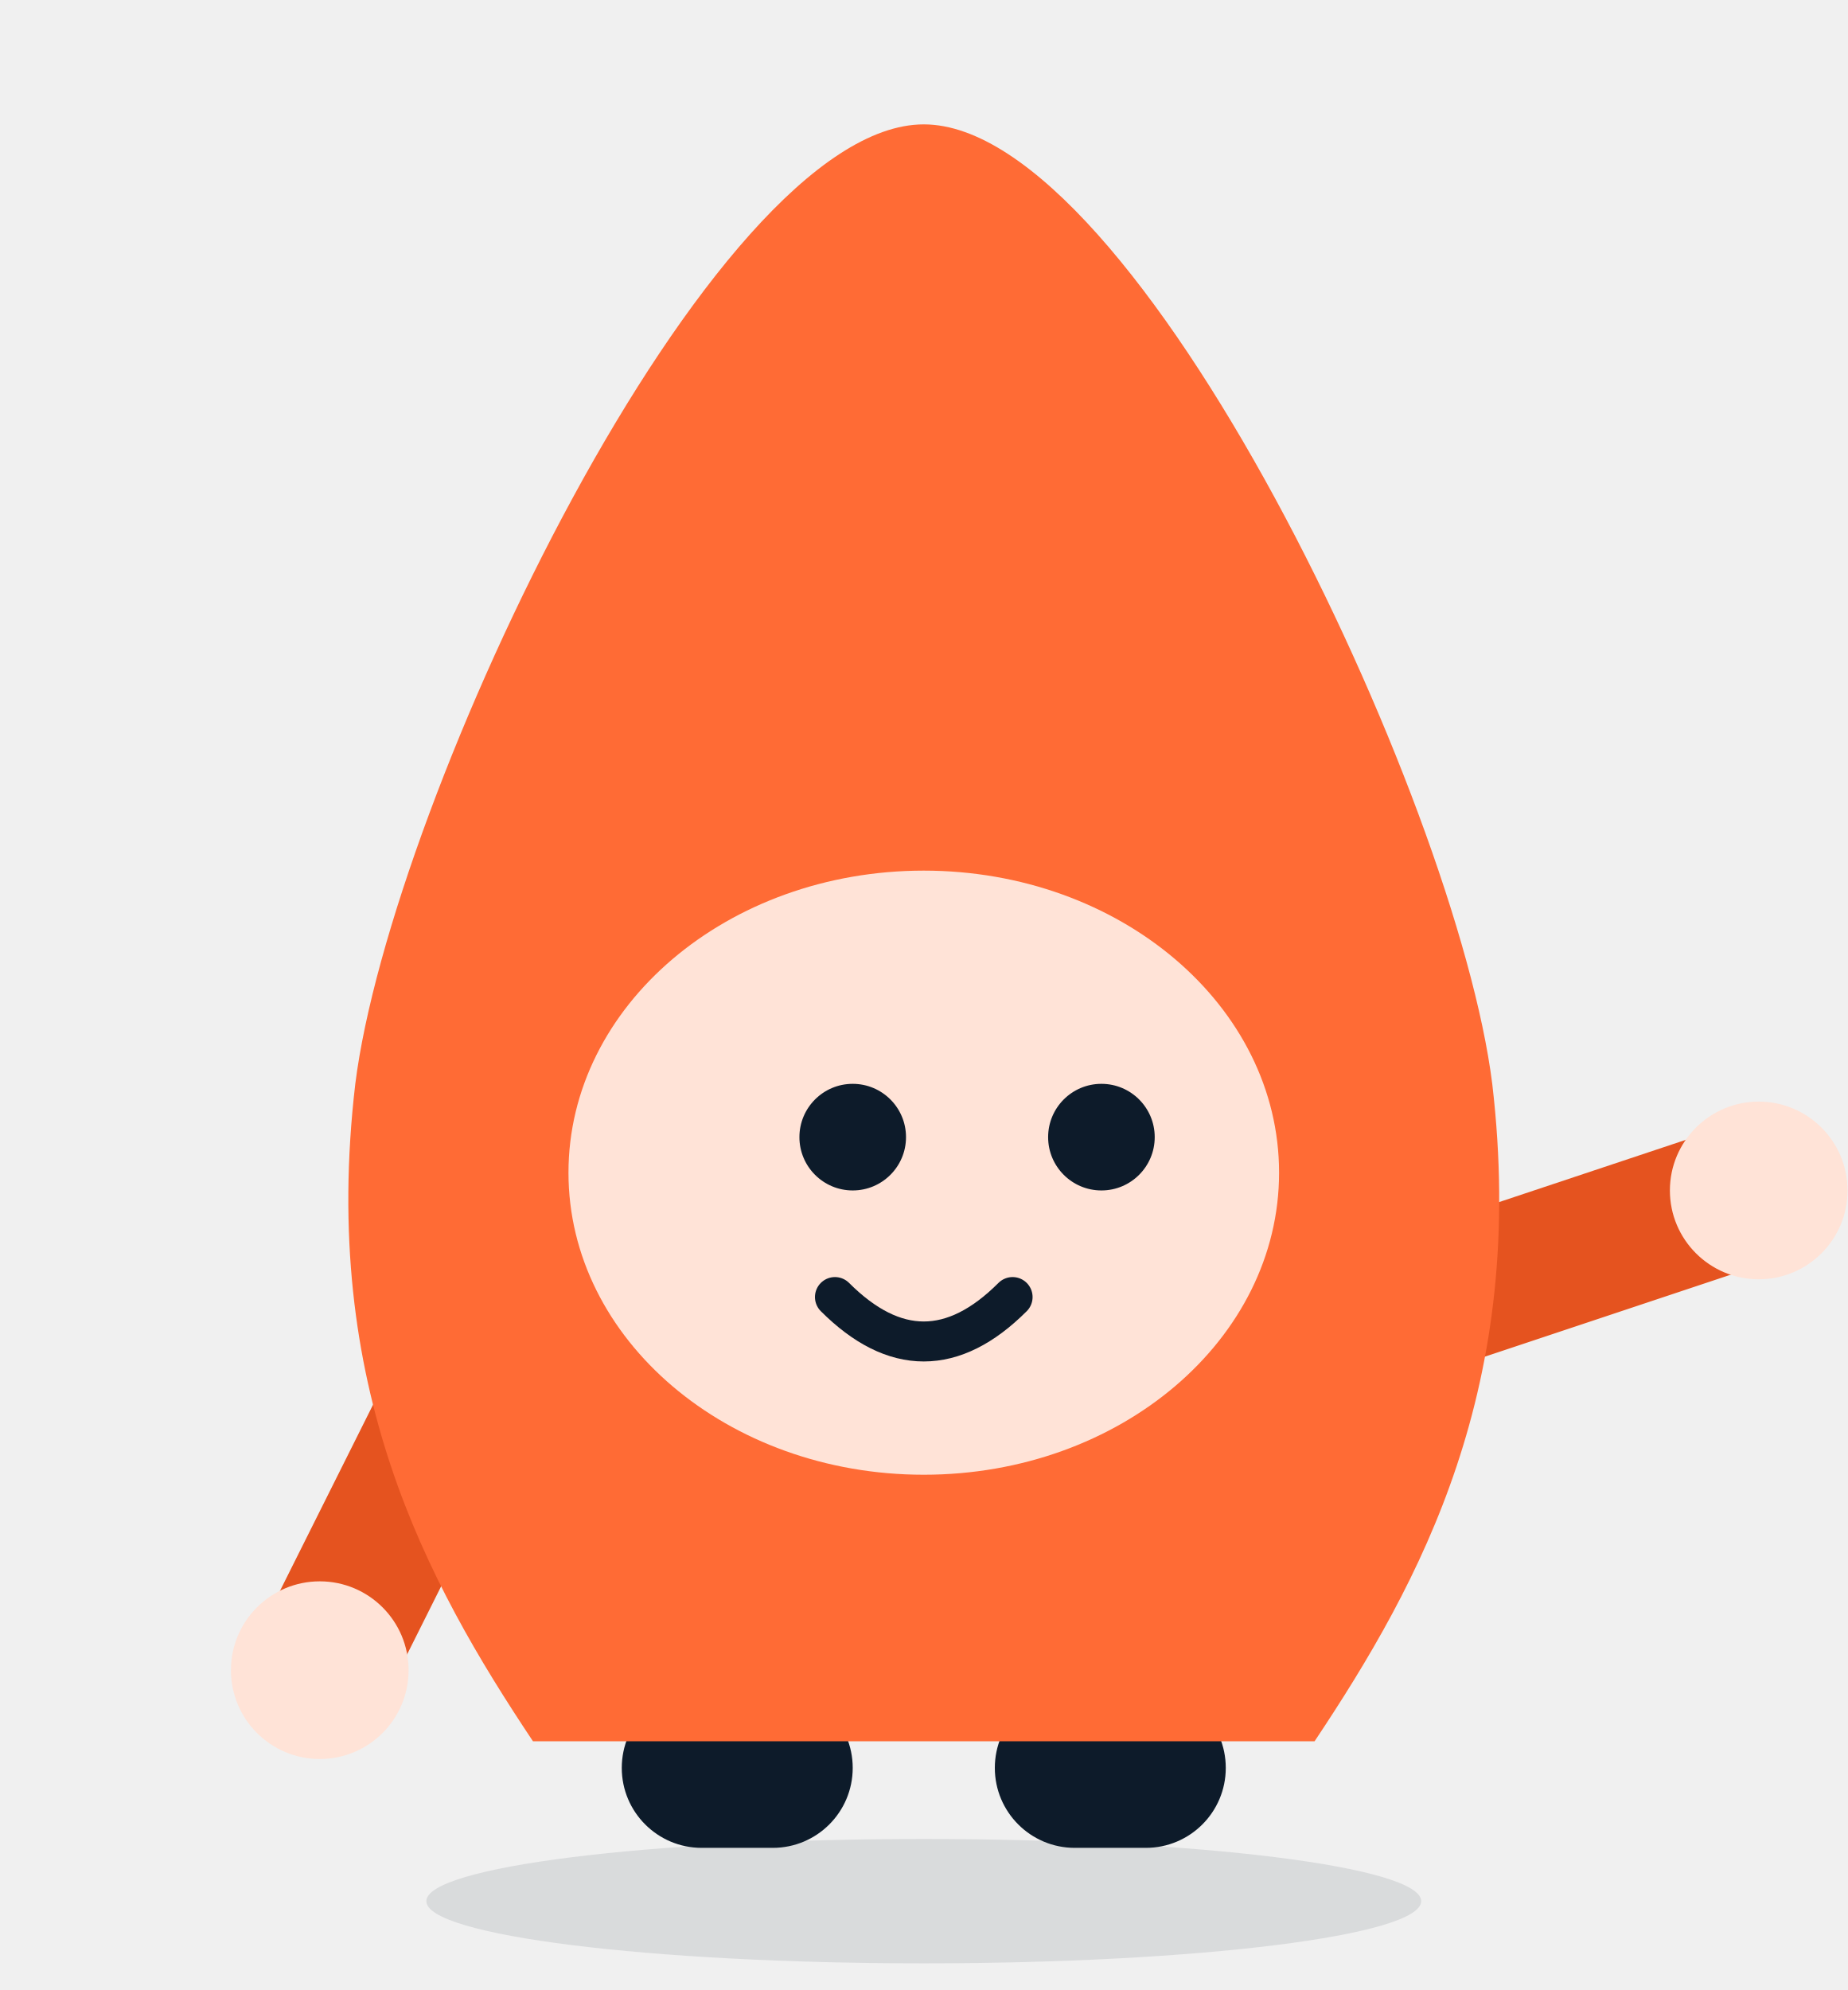
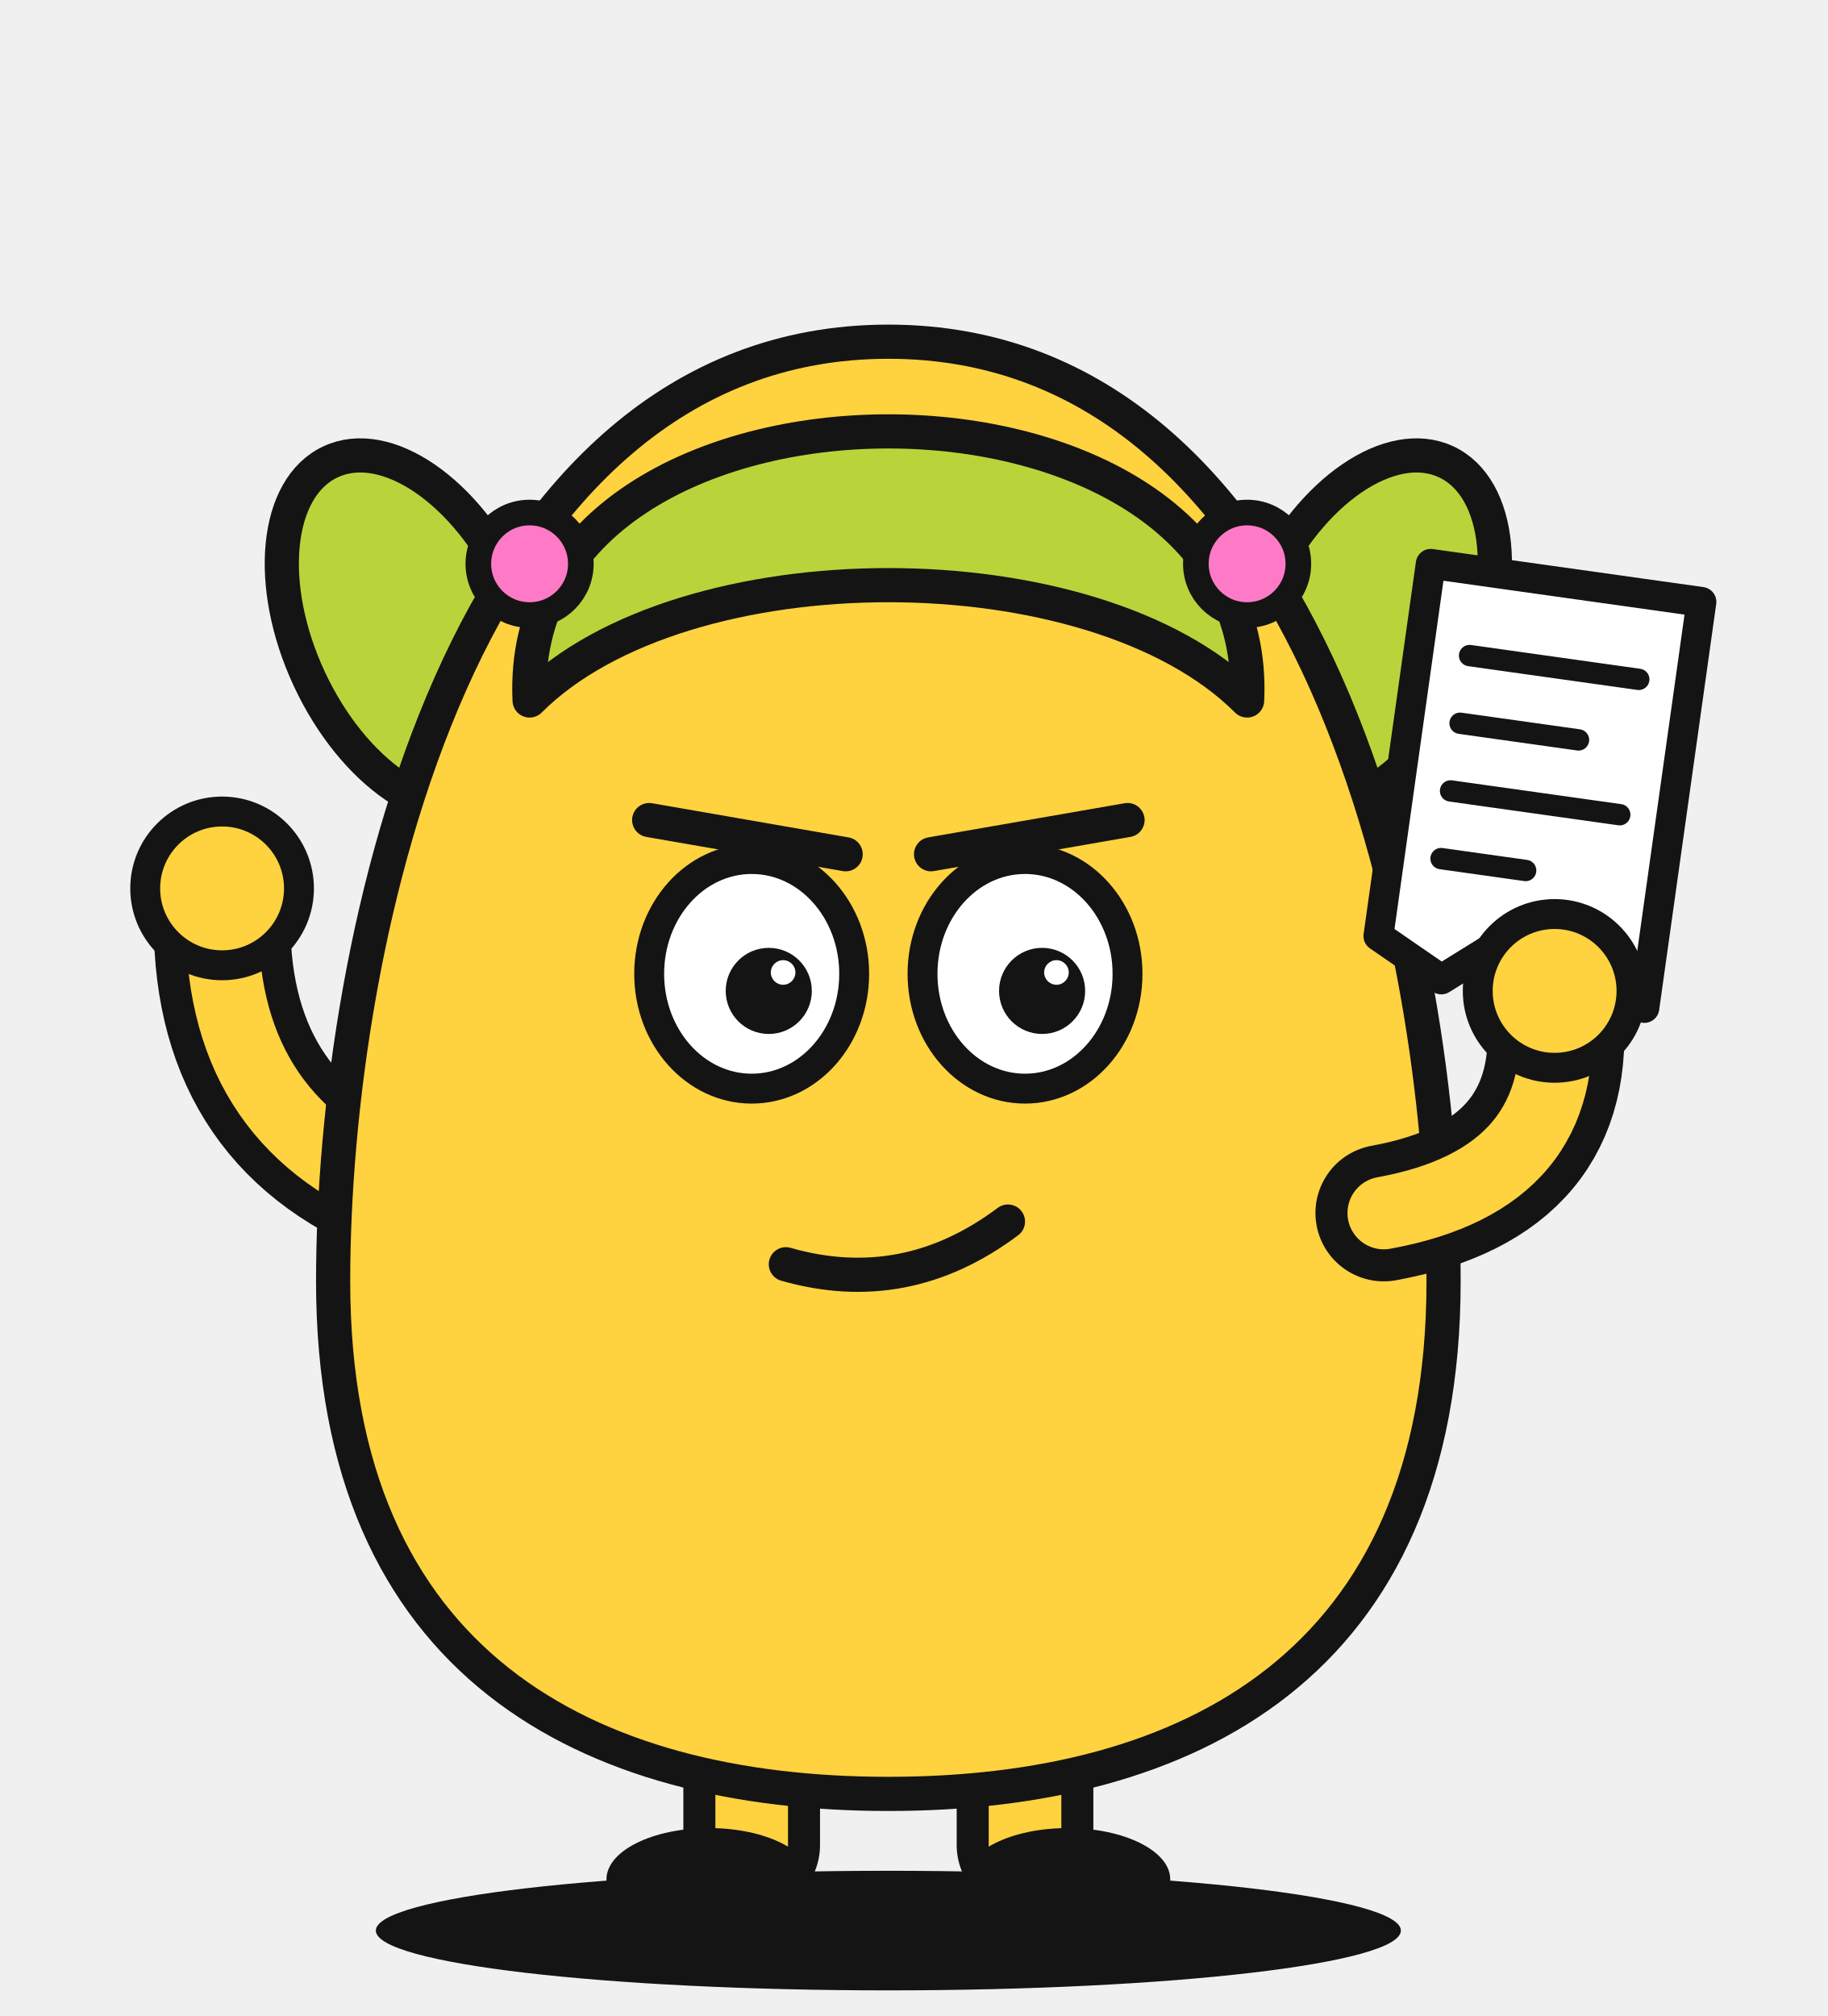
- <svg xmlns="http://www.w3.org/2000/svg" viewBox="0 0 208 224" role="img">
-   <ellipse cx="104" cy="214" rx="56" ry="7" fill="#0D1B2A" opacity="0.1" />
-   <rect x="70" y="190" width="26" height="18" rx="9" fill="#0D1B2A" />
-   <rect x="112" y="190" width="26" height="18" rx="9" fill="#0D1B2A" />
-   <path d="M52 156 L36 188" stroke="#E5531F" stroke-width="16" stroke-linecap="round" />
-   <circle cx="36" cy="188" r="10" fill="#FFE3D7" />
-   <path d="M156 148 L198 134" stroke="#E5531F" stroke-width="16" stroke-linecap="round" />
-   <circle cx="198" cy="134" r="10" fill="#FFE3D7" />
-   <path d="M104 14 C128 14 164 90 168 122 C172 156 160 178 148 196 L60 196 C48 178 36 156 40 122 C44 90 80 14 104 14Z" fill="#FF6B35" />
-   <ellipse cx="104" cy="132" rx="40" ry="34" fill="#FFE3D7" />
-   <circle cx="96" cy="128" r="6" fill="#0D1B2A" />
-   <circle cx="124" cy="128" r="6" fill="#0D1B2A" />
-   <path d="M94 146 Q104 156 114 146" stroke="#0D1B2A" stroke-width="4.5" fill="none" stroke-linecap="round" />
+ <svg xmlns="http://www.w3.org/2000/svg" viewBox="-4 0 214 236" role="img" aria-label="Ruli señala">
+   <ellipse cx="100" cy="226" rx="60" ry="7" fill="#141414" />
+   <path d="M84 196 L84 216" fill="none" stroke="#141414" stroke-width="16" stroke-linecap="round" stroke-linejoin="round" />
+   <path d="M84 196 L84 216" fill="none" stroke="#FFD23F" stroke-width="8.5" stroke-linecap="round" stroke-linejoin="round" />
+   <path d="M116 196 L116 216" fill="none" stroke="#141414" stroke-width="16" stroke-linecap="round" stroke-linejoin="round" />
+   <path d="M116 196 L116 216" fill="none" stroke="#FFD23F" stroke-width="8.5" stroke-linecap="round" stroke-linejoin="round" />
+   <ellipse cx="79" cy="220" rx="12" ry="6" fill="#141414" />
+   <ellipse cx="121" cy="220" rx="12" ry="6" fill="#141414" />
+   <ellipse cx="44" cy="74" rx="13" ry="22" transform="rotate(-25 44 74)" fill="#B9D43A" stroke="#141414" stroke-width="4" />
+   <ellipse cx="156" cy="74" rx="13" ry="22" transform="rotate(25 156 74)" fill="#B9D43A" stroke="#141414" stroke-width="4" />
+   <path d="M44 140 Q22 132 22 108" fill="none" stroke="#141414" stroke-width="16" stroke-linecap="round" stroke-linejoin="round" />
+   <path d="M44 140 Q22 132 22 108" fill="none" stroke="#FFD23F" stroke-width="8.5" stroke-linecap="round" stroke-linejoin="round" />
+   <circle cx="22" cy="104" r="9" fill="#FFD23F" stroke="#141414" stroke-width="3.5" />
+   <path d="M100 40 C150 40 165 110 165 150 C165 195 135 210 100 210 C65 210 35 195 35 150 C35 110 50 40 100 40Z" fill="#FFD23F" stroke="#141414" stroke-width="4" stroke-linejoin="round" stroke-linecap="round" />
+   <path d="M58 82 C56 40 144 40 142 82 C124 64 76 64 58 82Z" fill="#B9D43A" stroke="#141414" stroke-width="4" stroke-linejoin="round" stroke-linecap="round" />
+   <circle cx="58" cy="66" r="6" fill="#FF7AC6" stroke="#141414" stroke-width="3" />
+   <circle cx="142" cy="66" r="6" fill="#FF7AC6" stroke="#141414" stroke-width="3" />
+   <ellipse cx="84" cy="114" rx="12" ry="13.44" fill="#fff" stroke="#141414" stroke-width="3.5" />
+   <circle cx="86" cy="116" r="5.04" fill="#141414" />
+   <circle cx="87.68" cy="113.84" r="1.44" fill="#fff" />
+   <ellipse cx="116" cy="114" rx="12" ry="13.44" fill="#fff" stroke="#141414" stroke-width="3.5" />
+   <circle cx="118" cy="116" r="5.04" fill="#141414" />
+   <circle cx="119.68" cy="113.84" r="1.44" fill="#fff" />
+   <path d="M72 96 L95 100" fill="none" stroke="#141414" stroke-width="4" stroke-linejoin="round" stroke-linecap="round" />
+   <path d="M128 96 L105 100" fill="none" stroke="#141414" stroke-width="4" stroke-linejoin="round" stroke-linecap="round" />
+   <path d="M88 148 Q102 152 114 143" fill="none" stroke="#141414" stroke-width="4" stroke-linejoin="round" stroke-linecap="round" />
+   <g transform="rotate(8 176 92)">
+     <path d="M160 68 L192 68 L192 116 L186 111 L180 116 L174 111 L168 116 L160 112Z" fill="#fff" stroke="#141414" stroke-width="3.5" stroke-linejoin="round" stroke-linecap="round" />
+     <path d="M166 78 h20 M166 86 h14 M166 94 h20 M166 102 h10" fill="none" stroke="#141414" stroke-width="2.5" stroke-linejoin="round" stroke-linecap="round" />
+   </g>
+   <path d="M158 142 Q180 138 178 118" fill="none" stroke="#141414" stroke-width="16" stroke-linecap="round" stroke-linejoin="round" />
+   <path d="M158 142 Q180 138 178 118" fill="none" stroke="#FFD23F" stroke-width="8.5" stroke-linecap="round" stroke-linejoin="round" />
+   <circle cx="178" cy="116" r="9" fill="#FFD23F" stroke="#141414" stroke-width="3.5" />
</svg>
